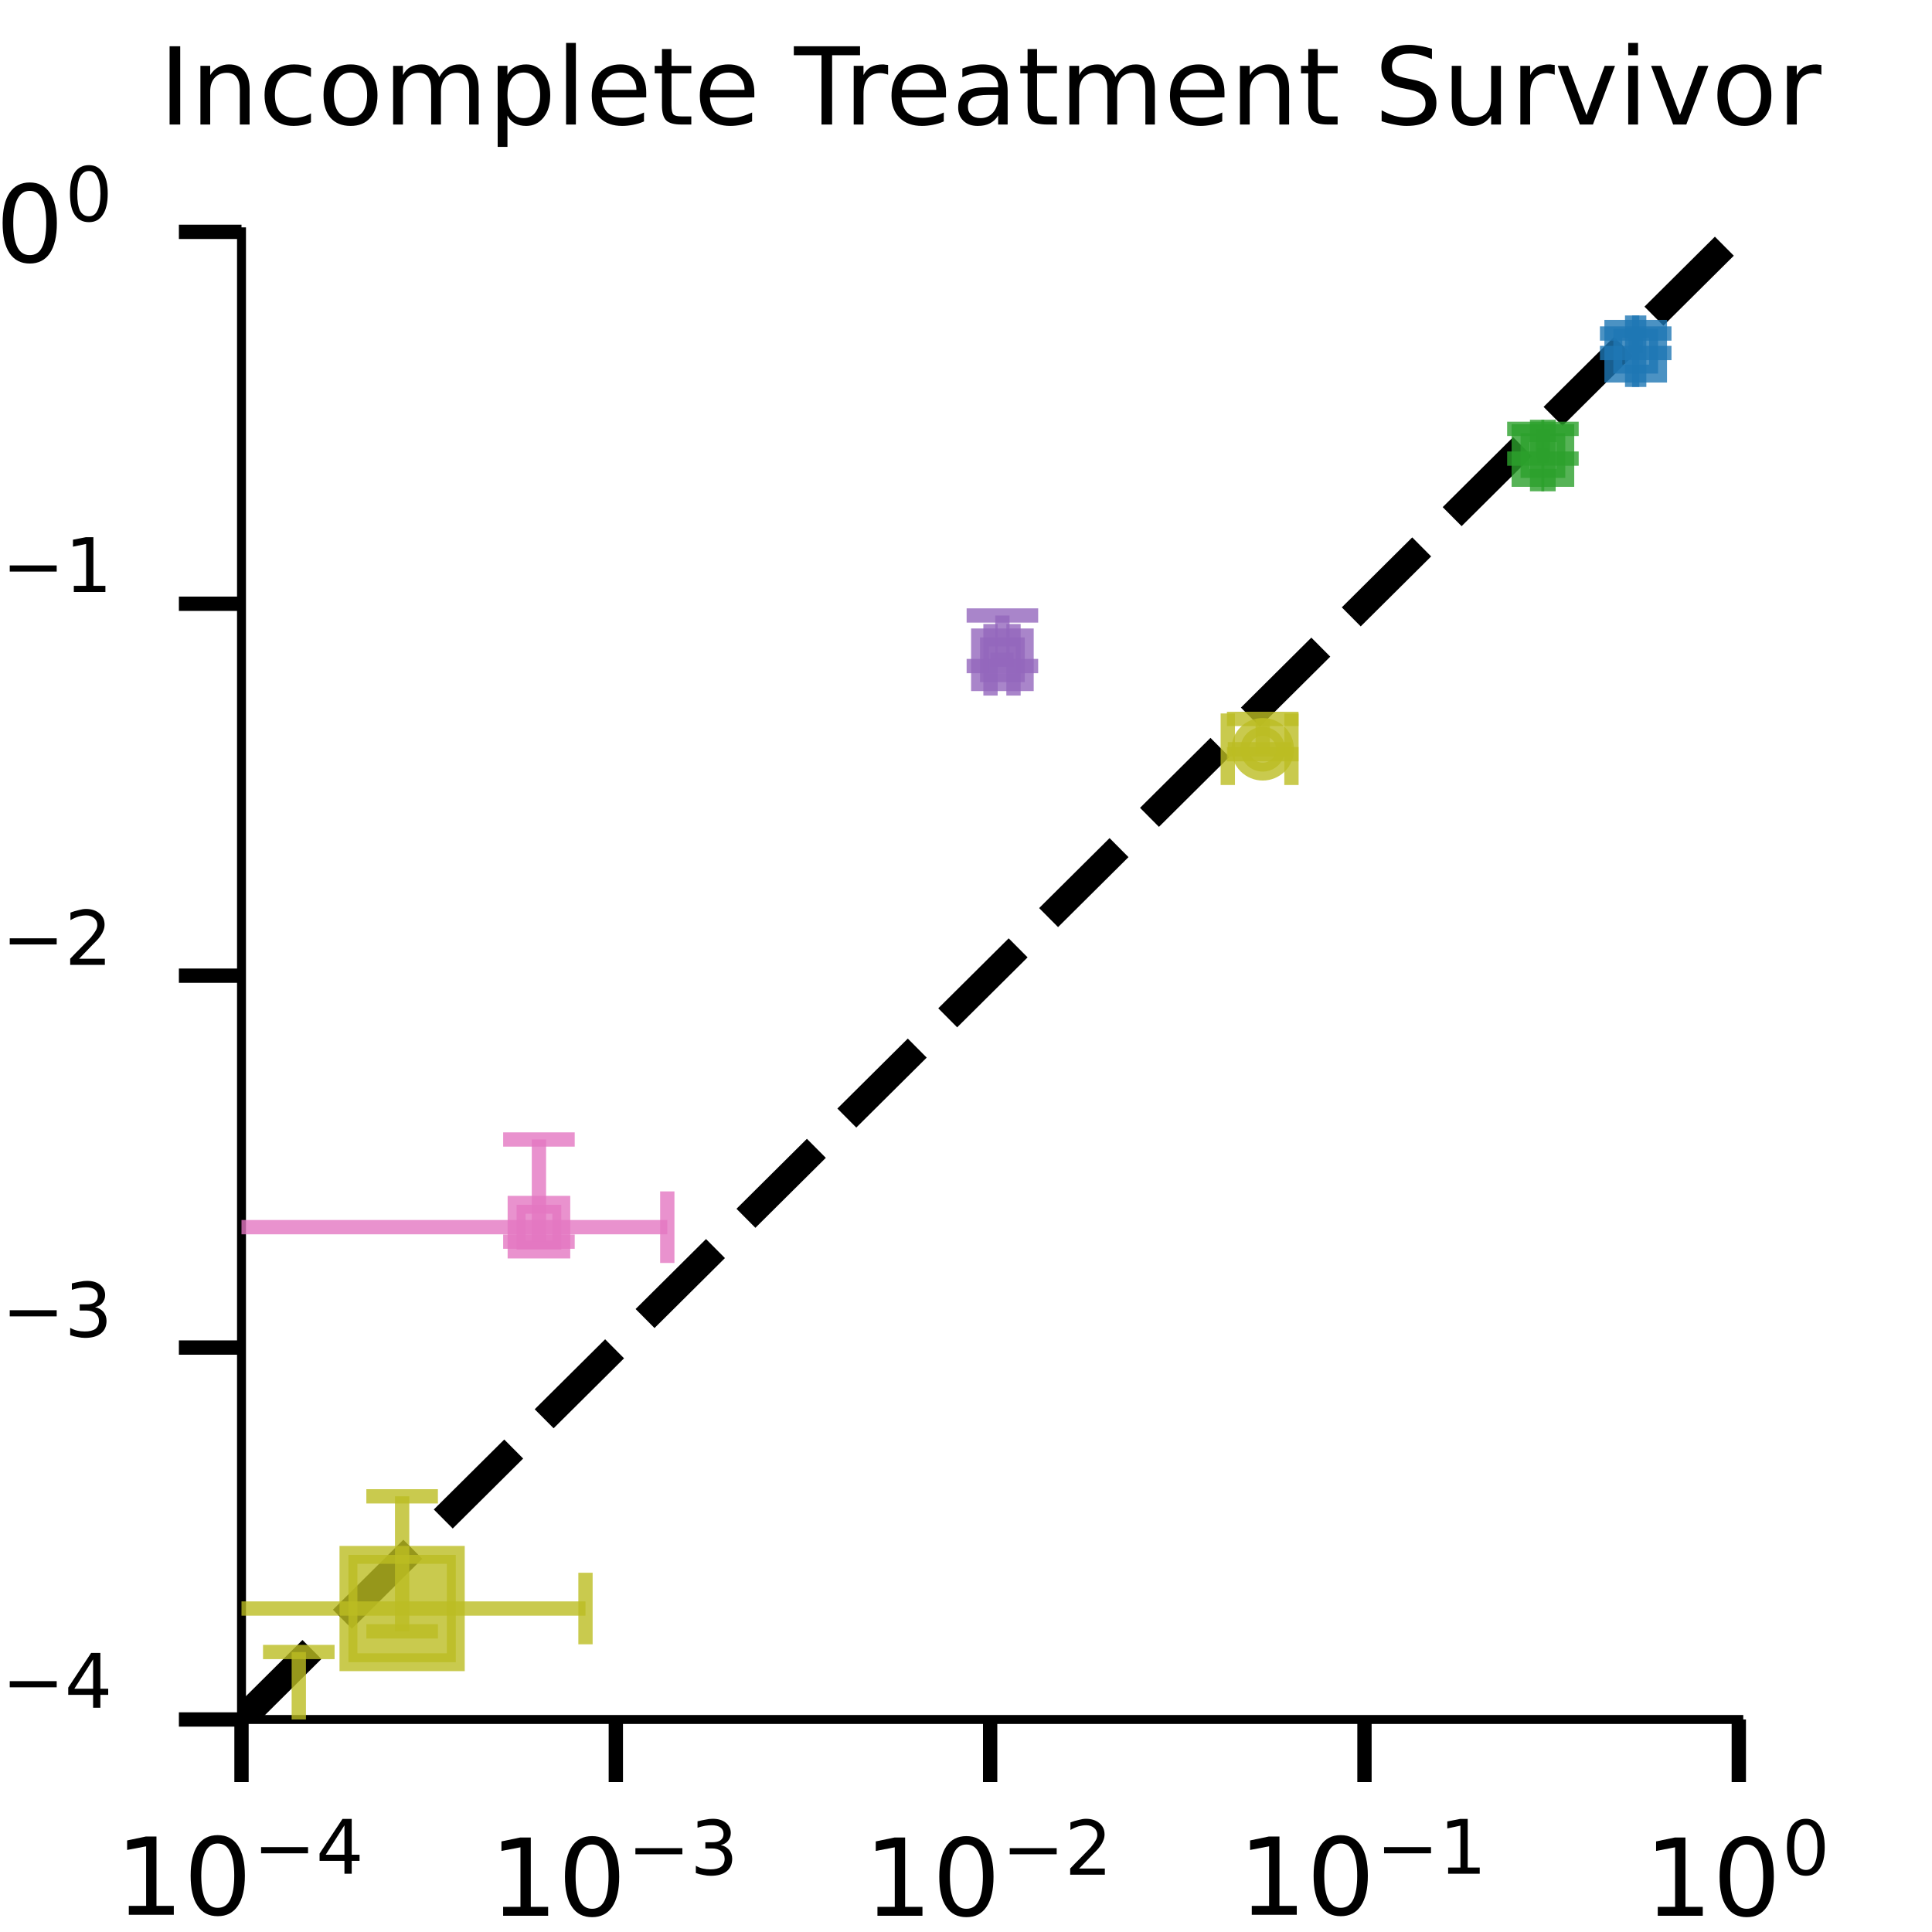
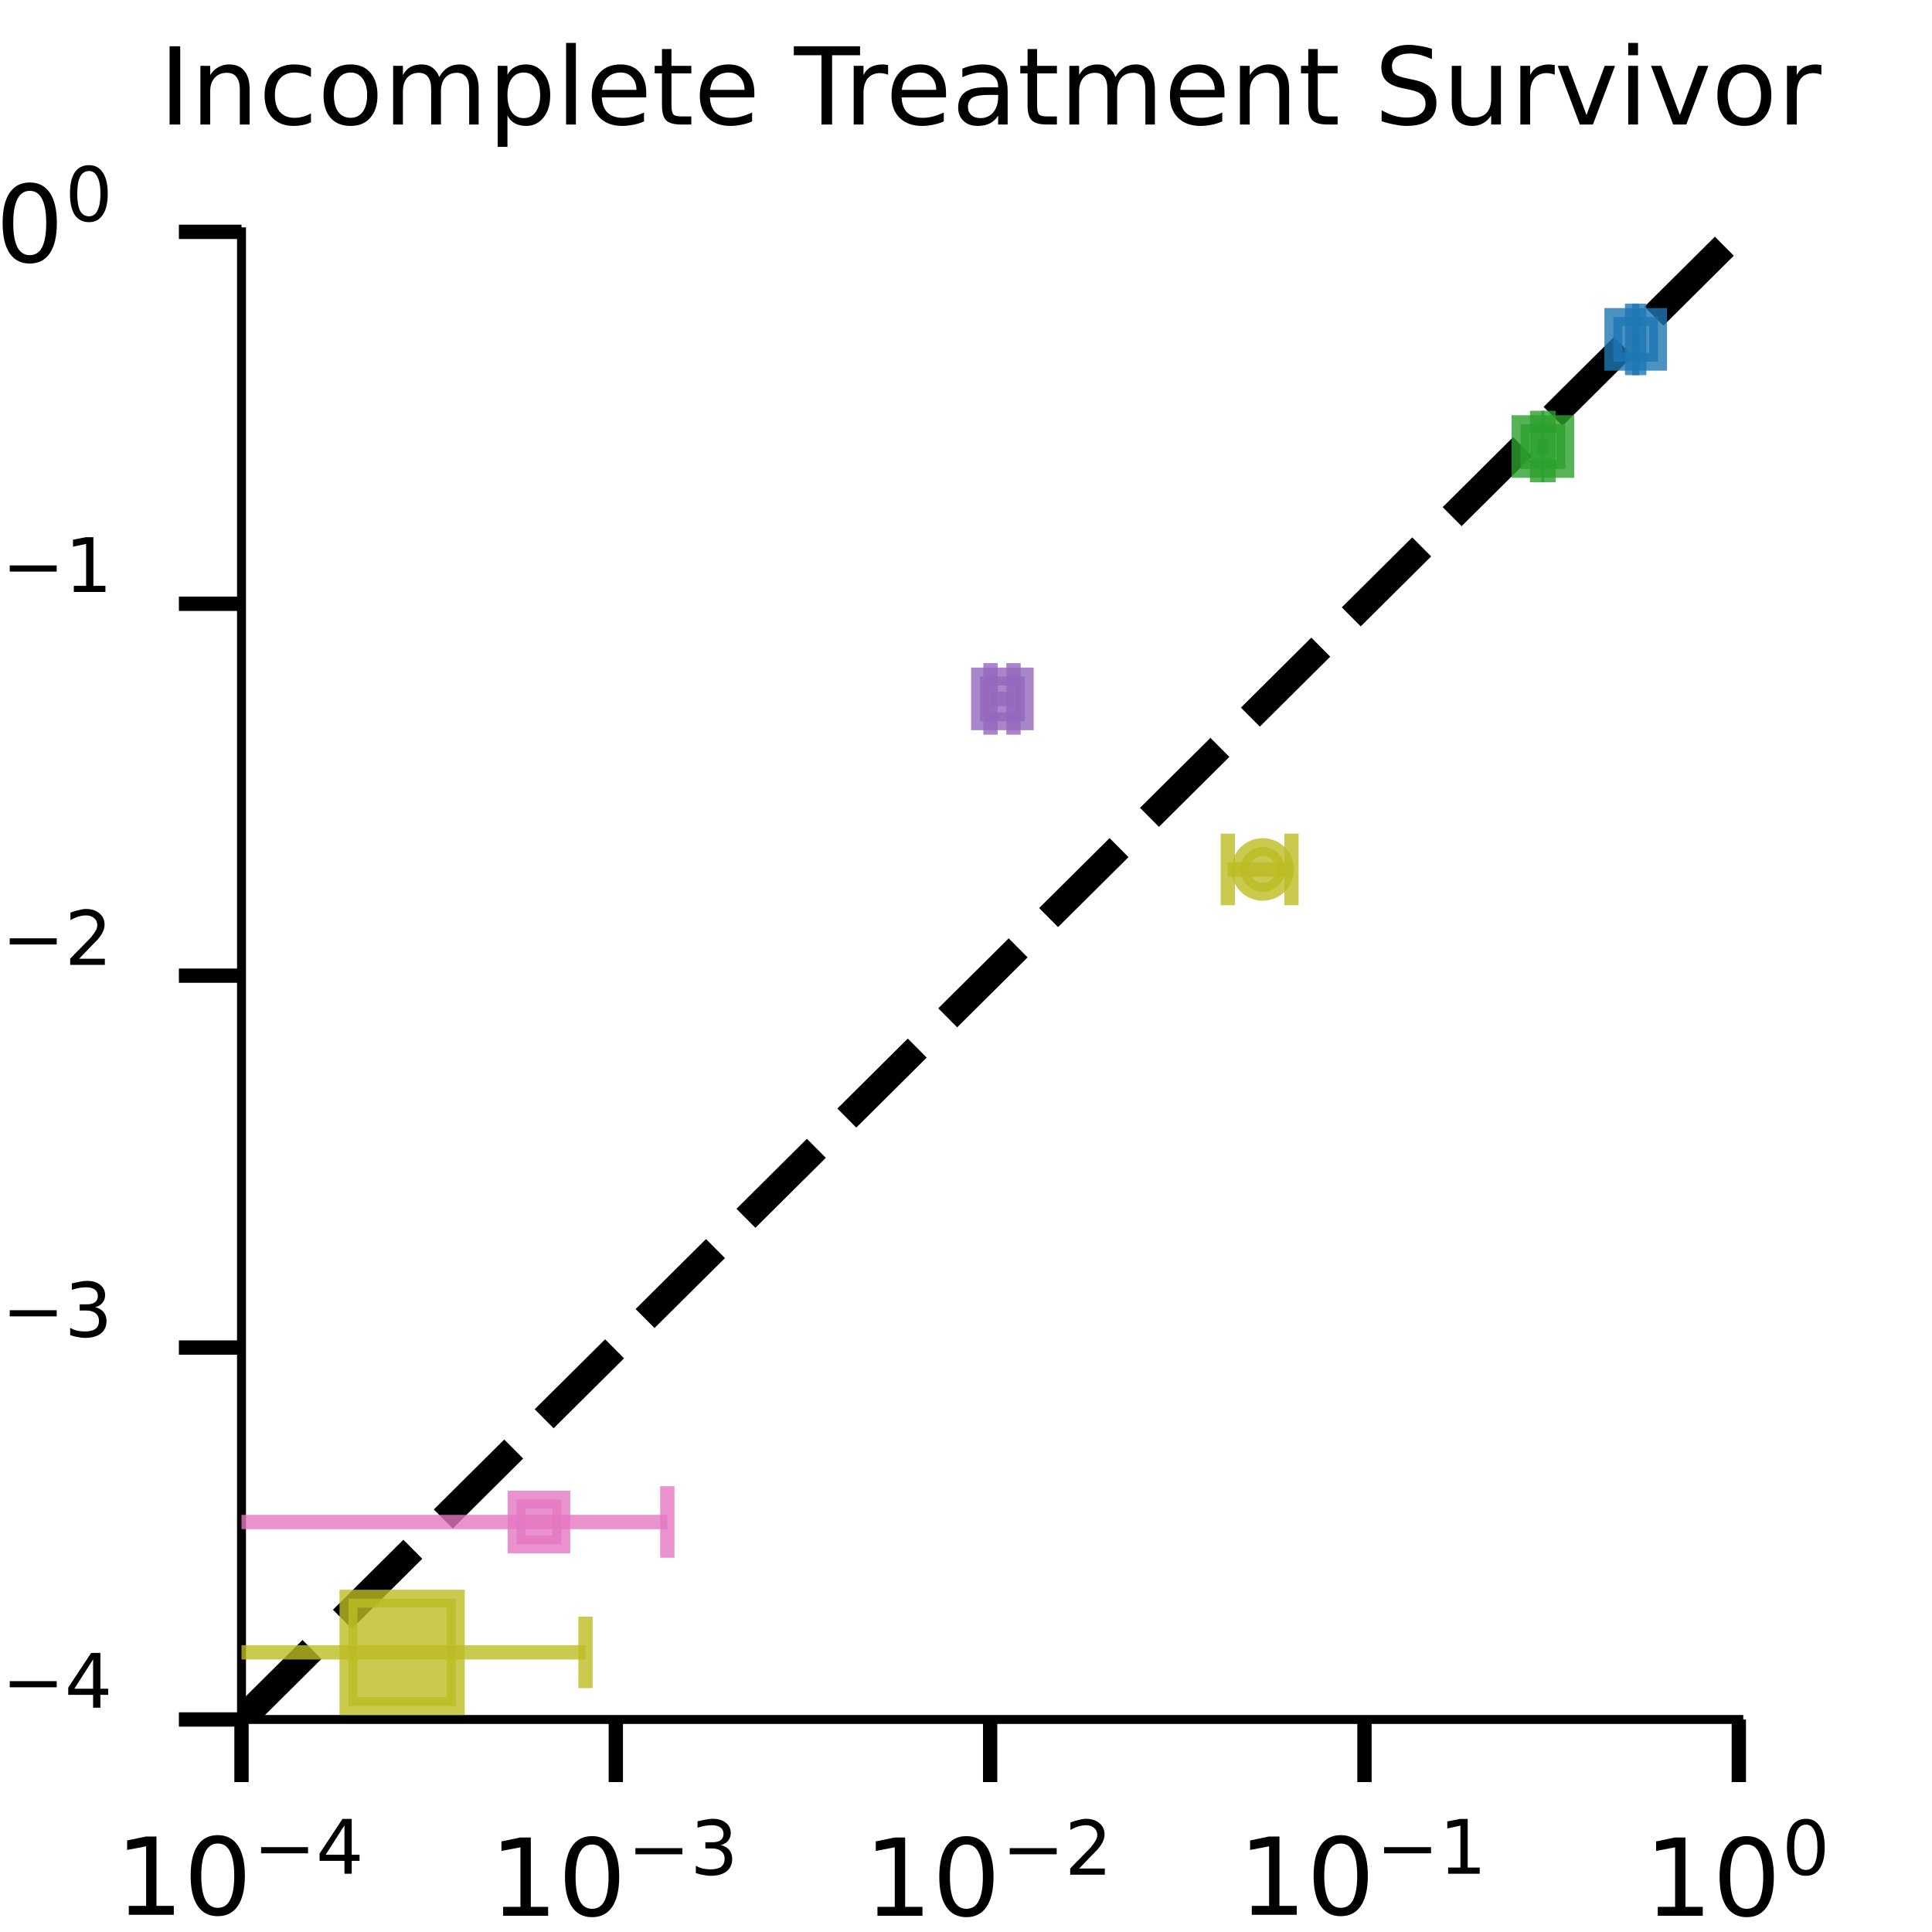
<svg xmlns="http://www.w3.org/2000/svg" xmlns:xlink="http://www.w3.org/1999/xlink" width="108pt" height="108pt" viewBox="0 0 108 108" version="1.1">
  <defs>
    <style type="text/css">*{stroke-linejoin: round; stroke-linecap: butt}</style>
  </defs>
  <g id="figure_1">
    <g id="patch_1">
      <path d="M 0 108  L 108 108  L 108 0  L 0 0  L 0 108  z " style="fill: none" />
    </g>
    <g id="axes_1">
      <g id="patch_2">
        <path d="M 13.5 96.12  L 97.2 96.12  L 97.2 12.96  L 13.5 12.96  L 13.5 96.12  z " style="fill: none" />
      </g>
      <g id="line2d_1">
-         <path d="M 13.5 96.12  L 97.2 12.96  " clip-path="url(#p03d53217af)" style="fill: none; stroke-dasharray: 5.55,2.4; stroke-dashoffset: 0; stroke: #000000; stroke-width: 1.5" />
+         <path d="M 13.5 96.12  L 97.2 12.96  " clip-path="url(#p7c943ea73c)" style="fill: none; stroke-dasharray: 5.55,2.4; stroke-dashoffset: 0; stroke: #000000; stroke-width: 1.5" />
      </g>
      <g id="matplotlib.axis_1">
        <g id="xtick_1">
          <g id="line2d_2">
            <defs>
-               <path id="m5823e3595a" d="M 0 0  L 0 3.5  " style="stroke: #000000; stroke-width: 0.8" />
+               <path id="m908b81f17a" d="M 0 0  L 0 3.5  " style="stroke: #000000; stroke-width: 0.8" />
            </defs>
            <g>
-               <use xlink:href="#m5823e3595a" x="13.5" y="96.12" style="stroke: #000000; stroke-width: 0.8" />
+               <use xlink:href="#m908b81f17a" x="13.5" y="96.12" style="stroke: #000000; stroke-width: 0.8" />
            </g>
          </g>
          <g id="text_1">
            <g transform="translate(6.45 107.6791)">
              <text>
                <tspan x="0" y="-0.641" style="font-size: 6px; font-family: 'DejaVu Sans'">1</tspan>
                <tspan x="3.817" y="-0.641" style="font-size: 6px; font-family: 'DejaVu Sans'">0</tspan>
                <tspan x="7.692" y="-2.938" style="font-size: 4.2px; font-family: 'DejaVu Sans'">−</tspan>
                <tspan x="11.211" y="-2.938" style="font-size: 4.2px; font-family: 'DejaVu Sans'">4</tspan>
              </text>
            </g>
          </g>
        </g>
        <g id="xtick_2">
          <g id="line2d_3">
            <g>
-               <use xlink:href="#m5823e3595a" x="34.425" y="96.12" style="stroke: #000000; stroke-width: 0.8" />
+               <use xlink:href="#m908b81f17a" x="34.425" y="96.12" style="stroke: #000000; stroke-width: 0.8" />
            </g>
          </g>
          <g id="text_2">
            <g transform="translate(27.375 107.6791)">
              <text>
                <tspan x="0" y="-0.586" style="font-size: 6px; font-family: 'DejaVu Sans'">1</tspan>
                <tspan x="3.817" y="-0.586" style="font-size: 6px; font-family: 'DejaVu Sans'">0</tspan>
                <tspan x="7.692" y="-2.883" style="font-size: 4.2px; font-family: 'DejaVu Sans'">−</tspan>
                <tspan x="11.211" y="-2.883" style="font-size: 4.2px; font-family: 'DejaVu Sans'">3</tspan>
              </text>
            </g>
          </g>
        </g>
        <g id="xtick_3">
          <g id="line2d_4">
            <g>
-               <use xlink:href="#m5823e3595a" x="55.35" y="96.12" style="stroke: #000000; stroke-width: 0.8" />
+               <use xlink:href="#m908b81f17a" x="55.35" y="96.12" style="stroke: #000000; stroke-width: 0.8" />
            </g>
          </g>
          <g id="text_3">
            <g transform="translate(48.3 107.6791)">
              <text>
                <tspan x="0" y="-0.586" style="font-size: 6px; font-family: 'DejaVu Sans'">1</tspan>
                <tspan x="3.817" y="-0.586" style="font-size: 6px; font-family: 'DejaVu Sans'">0</tspan>
                <tspan x="7.692" y="-2.883" style="font-size: 4.2px; font-family: 'DejaVu Sans'">−</tspan>
                <tspan x="11.211" y="-2.883" style="font-size: 4.2px; font-family: 'DejaVu Sans'">2</tspan>
              </text>
            </g>
          </g>
        </g>
        <g id="xtick_4">
          <g id="line2d_5">
            <g>
-               <use xlink:href="#m5823e3595a" x="76.275" y="96.12" style="stroke: #000000; stroke-width: 0.8" />
+               <use xlink:href="#m908b81f17a" x="76.275" y="96.12" style="stroke: #000000; stroke-width: 0.8" />
            </g>
          </g>
          <g id="text_4">
            <g transform="translate(69.225 107.6791)">
              <text>
                <tspan x="0" y="-0.641" style="font-size: 6px; font-family: 'DejaVu Sans'">1</tspan>
                <tspan x="3.817" y="-0.641" style="font-size: 6px; font-family: 'DejaVu Sans'">0</tspan>
                <tspan x="7.692" y="-2.938" style="font-size: 4.2px; font-family: 'DejaVu Sans'">−</tspan>
                <tspan x="11.211" y="-2.938" style="font-size: 4.2px; font-family: 'DejaVu Sans'">1</tspan>
              </text>
            </g>
          </g>
        </g>
        <g id="xtick_5">
          <g id="line2d_6">
            <g>
-               <use xlink:href="#m5823e3595a" x="97.2" y="96.12" style="stroke: #000000; stroke-width: 0.8" />
+               <use xlink:href="#m908b81f17a" x="97.2" y="96.12" style="stroke: #000000; stroke-width: 0.8" />
            </g>
          </g>
          <g id="text_5">
            <g transform="translate(91.92 107.6791)">
              <text>
                <tspan x="0" y="-0.586" style="font-size: 6px; font-family: 'DejaVu Sans'">1</tspan>
                <tspan x="3.817" y="-0.586" style="font-size: 6px; font-family: 'DejaVu Sans'">0</tspan>
                <tspan x="7.692" y="-2.883" style="font-size: 4.2px; font-family: 'DejaVu Sans'">0</tspan>
              </text>
            </g>
          </g>
        </g>
        <g id="xtick_6" />
        <g id="xtick_7" />
        <g id="xtick_8" />
        <g id="xtick_9" />
        <g id="xtick_10" />
        <g id="xtick_11" />
        <g id="xtick_12" />
        <g id="xtick_13" />
        <g id="xtick_14" />
        <g id="xtick_15" />
        <g id="xtick_16" />
        <g id="xtick_17" />
        <g id="xtick_18" />
        <g id="xtick_19" />
        <g id="xtick_20" />
        <g id="xtick_21" />
        <g id="xtick_22" />
        <g id="xtick_23" />
        <g id="xtick_24" />
        <g id="xtick_25" />
        <g id="xtick_26" />
        <g id="xtick_27" />
        <g id="xtick_28" />
        <g id="xtick_29" />
        <g id="xtick_30" />
        <g id="xtick_31" />
        <g id="xtick_32" />
        <g id="xtick_33" />
        <g id="xtick_34" />
        <g id="xtick_35" />
        <g id="xtick_36" />
        <g id="xtick_37" />
        <g id="text_6">
          <text style="font-size: 6px; font-family: 'DejaVu Sans', 'Arial', 'Helvetica', 'Lucida Grande', 'Verdana', 'Geneva', 'Lucid', 'Avant Garde', sans-serif; text-anchor: middle" x="55.35" y="117.486" transform="rotate(-0 55.35 117.4859)">Observed</text>
        </g>
      </g>
      <g id="matplotlib.axis_2">
        <g id="ytick_1">
          <g id="line2d_7">
            <defs>
-               <path id="m45863a5931" d="M 0 0  L -3.5 0  " style="stroke: #000000; stroke-width: 0.8" />
+               <path id="m2b0c50aae4" d="M 0 0  L -3.5 0  " style="stroke: #000000; stroke-width: 0.8" />
            </defs>
            <g>
-               <use xlink:href="#m45863a5931" x="13.5" y="96.12" style="stroke: #000000; stroke-width: 0.8" />
+               <use xlink:href="#m2b0c50aae4" x="13.5" y="96.12" style="stroke: #000000; stroke-width: 0.8" />
            </g>
          </g>
          <g id="text_7">
            <g transform="translate(-7.6 98.39953)">
              <text>
                <tspan x="0" y="-0.641" style="font-size: 6px; font-family: 'DejaVu Sans'">1</tspan>
                <tspan x="3.817" y="-0.641" style="font-size: 6px; font-family: 'DejaVu Sans'">0</tspan>
                <tspan x="7.692" y="-2.938" style="font-size: 4.2px; font-family: 'DejaVu Sans'">−</tspan>
                <tspan x="11.211" y="-2.938" style="font-size: 4.2px; font-family: 'DejaVu Sans'">4</tspan>
              </text>
            </g>
          </g>
        </g>
        <g id="ytick_2">
          <g id="line2d_8">
            <g>
-               <use xlink:href="#m45863a5931" x="13.5" y="75.33" style="stroke: #000000; stroke-width: 0.8" />
+               <use xlink:href="#m2b0c50aae4" x="13.5" y="75.33" style="stroke: #000000; stroke-width: 0.8" />
            </g>
          </g>
          <g id="text_8">
            <g transform="translate(-7.6 77.60953)">
              <text>
                <tspan x="0" y="-0.586" style="font-size: 6px; font-family: 'DejaVu Sans'">1</tspan>
                <tspan x="3.817" y="-0.586" style="font-size: 6px; font-family: 'DejaVu Sans'">0</tspan>
                <tspan x="7.692" y="-2.883" style="font-size: 4.2px; font-family: 'DejaVu Sans'">−</tspan>
                <tspan x="11.211" y="-2.883" style="font-size: 4.2px; font-family: 'DejaVu Sans'">3</tspan>
              </text>
            </g>
          </g>
        </g>
        <g id="ytick_3">
          <g id="line2d_9">
            <g>
-               <use xlink:href="#m45863a5931" x="13.5" y="54.54" style="stroke: #000000; stroke-width: 0.8" />
+               <use xlink:href="#m2b0c50aae4" x="13.5" y="54.54" style="stroke: #000000; stroke-width: 0.8" />
            </g>
          </g>
          <g id="text_9">
            <g transform="translate(-7.6 56.81953)">
              <text>
                <tspan x="0" y="-0.586" style="font-size: 6px; font-family: 'DejaVu Sans'">1</tspan>
                <tspan x="3.817" y="-0.586" style="font-size: 6px; font-family: 'DejaVu Sans'">0</tspan>
                <tspan x="7.692" y="-2.883" style="font-size: 4.2px; font-family: 'DejaVu Sans'">−</tspan>
                <tspan x="11.211" y="-2.883" style="font-size: 4.2px; font-family: 'DejaVu Sans'">2</tspan>
              </text>
            </g>
          </g>
        </g>
        <g id="ytick_4">
          <g id="line2d_10">
            <g>
-               <use xlink:href="#m45863a5931" x="13.5" y="33.75" style="stroke: #000000; stroke-width: 0.8" />
+               <use xlink:href="#m2b0c50aae4" x="13.5" y="33.75" style="stroke: #000000; stroke-width: 0.8" />
            </g>
          </g>
          <g id="text_10">
            <g transform="translate(-7.6 36.02953)">
              <text>
                <tspan x="0" y="-0.641" style="font-size: 6px; font-family: 'DejaVu Sans'">1</tspan>
                <tspan x="3.817" y="-0.641" style="font-size: 6px; font-family: 'DejaVu Sans'">0</tspan>
                <tspan x="7.692" y="-2.938" style="font-size: 4.2px; font-family: 'DejaVu Sans'">−</tspan>
                <tspan x="11.211" y="-2.938" style="font-size: 4.2px; font-family: 'DejaVu Sans'">1</tspan>
              </text>
            </g>
          </g>
        </g>
        <g id="ytick_5">
          <g id="line2d_11">
            <g>
-               <use xlink:href="#m45863a5931" x="13.5" y="12.96" style="stroke: #000000; stroke-width: 0.8" />
+               <use xlink:href="#m2b0c50aae4" x="13.5" y="12.96" style="stroke: #000000; stroke-width: 0.8" />
            </g>
          </g>
          <g id="text_11">
            <g transform="translate(-4.06 15.23953)">
              <text>
                <tspan x="0" y="-0.586" style="font-size: 6px; font-family: 'DejaVu Sans'">1</tspan>
                <tspan x="3.817" y="-0.586" style="font-size: 6px; font-family: 'DejaVu Sans'">0</tspan>
                <tspan x="7.692" y="-2.883" style="font-size: 4.2px; font-family: 'DejaVu Sans'">0</tspan>
              </text>
            </g>
          </g>
        </g>
        <g id="ytick_6" />
        <g id="ytick_7" />
        <g id="ytick_8" />
        <g id="ytick_9" />
        <g id="ytick_10" />
        <g id="ytick_11" />
        <g id="ytick_12" />
        <g id="ytick_13" />
        <g id="ytick_14" />
        <g id="ytick_15" />
        <g id="ytick_16" />
        <g id="ytick_17" />
        <g id="ytick_18" />
        <g id="ytick_19" />
        <g id="ytick_20" />
        <g id="ytick_21" />
        <g id="ytick_22" />
        <g id="ytick_23" />
        <g id="ytick_24" />
        <g id="ytick_25" />
        <g id="ytick_26" />
        <g id="ytick_27" />
        <g id="ytick_28" />
        <g id="ytick_29" />
        <g id="ytick_30" />
        <g id="ytick_31" />
        <g id="ytick_32" />
        <g id="ytick_33" />
        <g id="ytick_34" />
        <g id="ytick_35" />
        <g id="ytick_36" />
        <g id="ytick_37" />
        <g id="text_12">
          <text style="font-size: 6px; font-family: 'DejaVu Sans', 'Arial', 'Helvetica', 'Lucida Grande', 'Verdana', 'Geneva', 'Lucid', 'Avant Garde', sans-serif; text-anchor: middle" x="-12.848" y="54.54" transform="rotate(-90 -12.84781 54.54)">Predicted</text>
        </g>
      </g>
      <g id="patch_3">
        <path d="M 13.5 96.12  L 13.5 12.96  " style="fill: none; stroke: #000000; stroke-width: 0.5; stroke-linejoin: miter; stroke-linecap: square" />
      </g>
      <g id="patch_4">
        <path d="M 13.5 96.12  L 97.2 96.12  " style="fill: none; stroke: #000000; stroke-width: 0.5; stroke-linejoin: miter; stroke-linecap: square" />
      </g>
      <g id="LineCollection_1">
-         <path d="M 91.238 19.633  L 91.632 19.633  " clip-path="url(#p03d53217af)" style="fill: none; stroke: #1f77b4; stroke-opacity: 0.8; stroke-width: 0.8" />
+         <path d="M 91.238 18.971  L 91.632 18.971  " clip-path="url(#p7c943ea73c)" style="fill: none; stroke: #1f77b4; stroke-opacity: 0.8; stroke-width: 0.8" />
+       </g>
+       <g id="line2d_12">
+         <defs>
+           <path id="mbd64de72a2" d="M 0 2  L 0 -2  " style="stroke: #1f77b4; stroke-opacity: 0.8; stroke-width: 0.8" />
+         </defs>
+         <g clip-path="url(#p7c943ea73c)">
+           <use xlink:href="#mbd64de72a2" x="91.238" y="18.971" style="fill: #1f77b4; fill-opacity: 0.8; stroke: #1f77b4; stroke-opacity: 0.8; stroke-width: 0.8" />
+         </g>
+       </g>
+       <g id="line2d_13">
+         <g clip-path="url(#p7c943ea73c)">
+           <use xlink:href="#mbd64de72a2" x="91.632" y="18.971" style="fill: #1f77b4; fill-opacity: 0.8; stroke: #1f77b4; stroke-opacity: 0.8; stroke-width: 0.8" />
+         </g>
      </g>
      <g id="LineCollection_2">
-         <path d="M 91.437 19.733  L 91.437 18.644  " clip-path="url(#p03d53217af)" style="fill: none; stroke: #1f77b4; stroke-opacity: 0.8; stroke-width: 0.8" />
-       </g>
-       <g id="line2d_12">
-         <defs>
-           <path id="mc0d838b627" d="M 0 2  L 0 -2  " style="stroke: #1f77b4; stroke-opacity: 0.8; stroke-width: 0.8" />
-         </defs>
-         <g clip-path="url(#p03d53217af)">
-           <use xlink:href="#mc0d838b627" x="91.238" y="19.633" style="fill: #1f77b4; fill-opacity: 0.8; stroke: #1f77b4; stroke-opacity: 0.8; stroke-width: 0.8" />
-         </g>
-       </g>
-       <g id="line2d_13">
-         <g clip-path="url(#p03d53217af)">
-           <use xlink:href="#mc0d838b627" x="91.632" y="19.633" style="fill: #1f77b4; fill-opacity: 0.8; stroke: #1f77b4; stroke-opacity: 0.8; stroke-width: 0.8" />
-         </g>
+         <path d="M 85.925 24.961  L 86.563 24.961  " clip-path="url(#p7c943ea73c)" style="fill: none; stroke: #2ca02c; stroke-opacity: 0.8; stroke-width: 0.8" />
      </g>
      <g id="line2d_14">
        <defs>
-           <path id="ma5d0013de2" d="M 2 0  L -2 -0  " style="stroke: #1f77b4; stroke-opacity: 0.8; stroke-width: 0.8" />
-         </defs>
-         <g clip-path="url(#p03d53217af)">
-           <use xlink:href="#ma5d0013de2" x="91.437" y="19.733" style="fill: #1f77b4; fill-opacity: 0.8; stroke: #1f77b4; stroke-opacity: 0.8; stroke-width: 0.8" />
+           <path id="m43fa801a45" d="M 0 2  L 0 -2  " style="stroke: #2ca02c; stroke-opacity: 0.8; stroke-width: 0.8" />
+         </defs>
+         <g clip-path="url(#p7c943ea73c)">
+           <use xlink:href="#m43fa801a45" x="85.925" y="24.961" style="fill: #2ca02c; fill-opacity: 0.8; stroke: #2ca02c; stroke-opacity: 0.8; stroke-width: 0.8" />
        </g>
      </g>
      <g id="line2d_15">
-         <g clip-path="url(#p03d53217af)">
-           <use xlink:href="#ma5d0013de2" x="91.437" y="18.644" style="fill: #1f77b4; fill-opacity: 0.8; stroke: #1f77b4; stroke-opacity: 0.8; stroke-width: 0.8" />
+         <g clip-path="url(#p7c943ea73c)">
+           <use xlink:href="#m43fa801a45" x="86.563" y="24.961" style="fill: #2ca02c; fill-opacity: 0.8; stroke: #2ca02c; stroke-opacity: 0.8; stroke-width: 0.8" />
        </g>
      </g>
      <g id="LineCollection_3">
-         <path d="M 85.925 25.464  L 86.563 25.464  " clip-path="url(#p03d53217af)" style="fill: none; stroke: #2ca02c; stroke-opacity: 0.8; stroke-width: 0.8" />
+         <path d="M 55.37 39.068  L 56.655 39.068  " clip-path="url(#p7c943ea73c)" style="fill: none; stroke: #9467bd; stroke-opacity: 0.8; stroke-width: 0.8" />
+       </g>
+       <g id="line2d_16">
+         <defs>
+           <path id="mee6a91606a" d="M 0 2  L 0 -2  " style="stroke: #9467bd; stroke-opacity: 0.8; stroke-width: 0.8" />
+         </defs>
+         <g clip-path="url(#p7c943ea73c)">
+           <use xlink:href="#mee6a91606a" x="55.37" y="39.068" style="fill: #9467bd; fill-opacity: 0.8; stroke: #9467bd; stroke-opacity: 0.8; stroke-width: 0.8" />
+         </g>
+       </g>
+       <g id="line2d_17">
+         <g clip-path="url(#p7c943ea73c)">
+           <use xlink:href="#mee6a91606a" x="56.655" y="39.068" style="fill: #9467bd; fill-opacity: 0.8; stroke: #9467bd; stroke-opacity: 0.8; stroke-width: 0.8" />
+         </g>
      </g>
      <g id="LineCollection_4">
-         <path d="M 86.25 25.636  L 86.25 23.973  " clip-path="url(#p03d53217af)" style="fill: none; stroke: #2ca02c; stroke-opacity: 0.8; stroke-width: 0.8" />
-       </g>
-       <g id="line2d_16">
-         <defs>
-           <path id="mdc7fdfd55b" d="M 0 2  L 0 -2  " style="stroke: #2ca02c; stroke-opacity: 0.8; stroke-width: 0.8" />
-         </defs>
-         <g clip-path="url(#p03d53217af)">
-           <use xlink:href="#mdc7fdfd55b" x="85.925" y="25.464" style="fill: #2ca02c; fill-opacity: 0.8; stroke: #2ca02c; stroke-opacity: 0.8; stroke-width: 0.8" />
-         </g>
-       </g>
-       <g id="line2d_17">
-         <g clip-path="url(#p03d53217af)">
-           <use xlink:href="#mdc7fdfd55b" x="86.563" y="25.464" style="fill: #2ca02c; fill-opacity: 0.8; stroke: #2ca02c; stroke-opacity: 0.8; stroke-width: 0.8" />
-         </g>
+         <path d="M -1 85.08  L 37.302 85.08  " clip-path="url(#p7c943ea73c)" style="fill: none; stroke: #e377c2; stroke-opacity: 0.8; stroke-width: 0.8" />
      </g>
      <g id="line2d_18">
        <defs>
-           <path id="m4964e074f5" d="M 2 0  L -2 -0  " style="stroke: #2ca02c; stroke-opacity: 0.8; stroke-width: 0.8" />
-         </defs>
-         <g clip-path="url(#p03d53217af)">
-           <use xlink:href="#m4964e074f5" x="86.25" y="25.636" style="fill: #2ca02c; fill-opacity: 0.8; stroke: #2ca02c; stroke-opacity: 0.8; stroke-width: 0.8" />
-         </g>
+           <path id="mc17d4611a0" d="M 0 2  L 0 -2  " style="stroke: #e377c2; stroke-opacity: 0.8; stroke-width: 0.8" />
+         </defs>
+         <g clip-path="url(#p7c943ea73c)" />
      </g>
      <g id="line2d_19">
-         <g clip-path="url(#p03d53217af)">
-           <use xlink:href="#m4964e074f5" x="86.25" y="23.973" style="fill: #2ca02c; fill-opacity: 0.8; stroke: #2ca02c; stroke-opacity: 0.8; stroke-width: 0.8" />
+         <g clip-path="url(#p7c943ea73c)">
+           <use xlink:href="#mc17d4611a0" x="37.302" y="85.08" style="fill: #e377c2; fill-opacity: 0.8; stroke: #e377c2; stroke-opacity: 0.8; stroke-width: 0.8" />
        </g>
      </g>
      <g id="LineCollection_5">
-         <path d="M 55.37 36.882  L 56.655 36.882  " clip-path="url(#p03d53217af)" style="fill: none; stroke: #9467bd; stroke-opacity: 0.8; stroke-width: 0.8" />
+         <path d="M 68.634 48.602  L 72.193 48.602  " clip-path="url(#p7c943ea73c)" style="fill: none; stroke: #bcbd22; stroke-opacity: 0.8; stroke-width: 0.8" />
+       </g>
+       <g id="line2d_20">
+         <defs>
+           <path id="m095b6e8010" d="M 0 2  L 0 -2  " style="stroke: #bcbd22; stroke-opacity: 0.8; stroke-width: 0.8" />
+         </defs>
+         <g clip-path="url(#p7c943ea73c)">
+           <use xlink:href="#m095b6e8010" x="68.634" y="48.602" style="fill: #bcbd22; fill-opacity: 0.8; stroke: #bcbd22; stroke-opacity: 0.8; stroke-width: 0.8" />
+         </g>
+       </g>
+       <g id="line2d_21">
+         <g clip-path="url(#p7c943ea73c)">
+           <use xlink:href="#m095b6e8010" x="72.193" y="48.602" style="fill: #bcbd22; fill-opacity: 0.8; stroke: #bcbd22; stroke-opacity: 0.8; stroke-width: 0.8" />
+         </g>
      </g>
      <g id="LineCollection_6">
-         <path d="M 56.035 37.233  L 56.035 34.406  " clip-path="url(#p03d53217af)" style="fill: none; stroke: #9467bd; stroke-opacity: 0.8; stroke-width: 0.8" />
-       </g>
-       <g id="line2d_20">
-         <defs>
-           <path id="mb8cce27d47" d="M 0 2  L 0 -2  " style="stroke: #9467bd; stroke-opacity: 0.8; stroke-width: 0.8" />
-         </defs>
-         <g clip-path="url(#p03d53217af)">
-           <use xlink:href="#mb8cce27d47" x="55.37" y="36.882" style="fill: #9467bd; fill-opacity: 0.8; stroke: #9467bd; stroke-opacity: 0.8; stroke-width: 0.8" />
-         </g>
-       </g>
-       <g id="line2d_21">
-         <g clip-path="url(#p03d53217af)">
-           <use xlink:href="#mb8cce27d47" x="56.655" y="36.882" style="fill: #9467bd; fill-opacity: 0.8; stroke: #9467bd; stroke-opacity: 0.8; stroke-width: 0.8" />
-         </g>
+         <path clip-path="url(#p7c943ea73c)" style="fill: none; stroke: #bcbd22; stroke-opacity: 0.8; stroke-width: 0.8" />
      </g>
      <g id="line2d_22">
-         <defs>
-           <path id="m92a7f7a1b5" d="M 2 0  L -2 -0  " style="stroke: #9467bd; stroke-opacity: 0.8; stroke-width: 0.8" />
-         </defs>
-         <g clip-path="url(#p03d53217af)">
-           <use xlink:href="#m92a7f7a1b5" x="56.035" y="37.233" style="fill: #9467bd; fill-opacity: 0.8; stroke: #9467bd; stroke-opacity: 0.8; stroke-width: 0.8" />
+         <g clip-path="url(#p7c943ea73c)">
+           <use xlink:href="#m095b6e8010" x="10.639" y="116.681" style="fill: #bcbd22; fill-opacity: 0.8; stroke: #bcbd22; stroke-opacity: 0.8; stroke-width: 0.8" />
        </g>
      </g>
      <g id="line2d_23">
-         <g clip-path="url(#p03d53217af)">
-           <use xlink:href="#m92a7f7a1b5" x="56.035" y="34.406" style="fill: #9467bd; fill-opacity: 0.8; stroke: #9467bd; stroke-opacity: 0.8; stroke-width: 0.8" />
+         <g clip-path="url(#p7c943ea73c)">
+           <use xlink:href="#m095b6e8010" x="28.183" y="116.681" style="fill: #bcbd22; fill-opacity: 0.8; stroke: #bcbd22; stroke-opacity: 0.8; stroke-width: 0.8" />
        </g>
      </g>
      <g id="LineCollection_7">
-         <path d="M -1 68.599  L 37.302 68.599  " clip-path="url(#p03d53217af)" style="fill: none; stroke: #e377c2; stroke-opacity: 0.8; stroke-width: 0.8" />
+         <path d="M -1 103.268  L 26.96 103.268  " clip-path="url(#p7c943ea73c)" style="fill: none; stroke: #bcbd22; stroke-opacity: 0.8; stroke-width: 0.8" />
+       </g>
+       <g id="line2d_24">
+         <g clip-path="url(#p7c943ea73c)" />
+       </g>
+       <g id="line2d_25">
+         <g clip-path="url(#p7c943ea73c)">
+           <use xlink:href="#m095b6e8010" x="26.96" y="103.268" style="fill: #bcbd22; fill-opacity: 0.8; stroke: #bcbd22; stroke-opacity: 0.8; stroke-width: 0.8" />
+         </g>
      </g>
      <g id="LineCollection_8">
-         <path d="M 30.127 69.407  L 30.127 63.698  " clip-path="url(#p03d53217af)" style="fill: none; stroke: #e377c2; stroke-opacity: 0.8; stroke-width: 0.8" />
-       </g>
-       <g id="line2d_24">
-         <defs>
-           <path id="m33566f5bed" d="M 0 2  L 0 -2  " style="stroke: #e377c2; stroke-opacity: 0.8; stroke-width: 0.8" />
-         </defs>
-         <g clip-path="url(#p03d53217af)" />
-       </g>
-       <g id="line2d_25">
-         <g clip-path="url(#p03d53217af)">
-           <use xlink:href="#m33566f5bed" x="37.302" y="68.599" style="fill: #e377c2; fill-opacity: 0.8; stroke: #e377c2; stroke-opacity: 0.8; stroke-width: 0.8" />
-         </g>
+         <path d="M -1 92.368  L 32.729 92.368  " clip-path="url(#p7c943ea73c)" style="fill: none; stroke: #bcbd22; stroke-opacity: 0.8; stroke-width: 0.8" />
      </g>
      <g id="line2d_26">
-         <defs>
-           <path id="m997c7062e3" d="M 2 0  L -2 -0  " style="stroke: #e377c2; stroke-opacity: 0.8; stroke-width: 0.8" />
-         </defs>
-         <g clip-path="url(#p03d53217af)">
-           <use xlink:href="#m997c7062e3" x="30.127" y="69.407" style="fill: #e377c2; fill-opacity: 0.8; stroke: #e377c2; stroke-opacity: 0.8; stroke-width: 0.8" />
-         </g>
+         <g clip-path="url(#p7c943ea73c)" />
      </g>
      <g id="line2d_27">
-         <g clip-path="url(#p03d53217af)">
-           <use xlink:href="#m997c7062e3" x="30.127" y="63.698" style="fill: #e377c2; fill-opacity: 0.8; stroke: #e377c2; stroke-opacity: 0.8; stroke-width: 0.8" />
+         <g clip-path="url(#p7c943ea73c)">
+           <use xlink:href="#m095b6e8010" x="32.729" y="92.368" style="fill: #bcbd22; fill-opacity: 0.8; stroke: #bcbd22; stroke-opacity: 0.8; stroke-width: 0.8" />
        </g>
      </g>
      <g id="LineCollection_9">
-         <path d="M 68.634 41.883  L 72.193 41.883  " clip-path="url(#p03d53217af)" style="fill: none; stroke: #bcbd22; stroke-opacity: 0.8; stroke-width: 0.8" />
+         <path clip-path="url(#p7c943ea73c)" style="fill: none; stroke: #bcbd22; stroke-opacity: 0.8; stroke-width: 0.8" />
+       </g>
+       <g id="line2d_28">
+         <g clip-path="url(#p7c943ea73c)" />
+       </g>
+       <g id="line2d_29">
+         <g clip-path="url(#p7c943ea73c)" />
      </g>
      <g id="LineCollection_10">
-         <path d="M 70.587 42.161  L 70.587 40.188  " clip-path="url(#p03d53217af)" style="fill: none; stroke: #bcbd22; stroke-opacity: 0.8; stroke-width: 0.8" />
-       </g>
-       <g id="line2d_28">
-         <defs>
-           <path id="m8b38399031" d="M 0 2  L 0 -2  " style="stroke: #bcbd22; stroke-opacity: 0.8; stroke-width: 0.8" />
-         </defs>
-         <g clip-path="url(#p03d53217af)">
-           <use xlink:href="#m8b38399031" x="68.634" y="41.883" style="fill: #bcbd22; fill-opacity: 0.8; stroke: #bcbd22; stroke-opacity: 0.8; stroke-width: 0.8" />
-         </g>
-       </g>
-       <g id="line2d_29">
-         <g clip-path="url(#p03d53217af)">
-           <use xlink:href="#m8b38399031" x="72.193" y="41.883" style="fill: #bcbd22; fill-opacity: 0.8; stroke: #bcbd22; stroke-opacity: 0.8; stroke-width: 0.8" />
-         </g>
+         <path clip-path="url(#p7c943ea73c)" style="fill: none; stroke: #17becf; stroke-opacity: 0.8; stroke-width: 0.8" />
      </g>
      <g id="line2d_30">
        <defs>
-           <path id="m2d11c7372b" d="M 2 0  L -2 -0  " style="stroke: #bcbd22; stroke-opacity: 0.8; stroke-width: 0.8" />
-         </defs>
-         <g clip-path="url(#p03d53217af)">
-           <use xlink:href="#m2d11c7372b" x="70.587" y="42.161" style="fill: #bcbd22; fill-opacity: 0.8; stroke: #bcbd22; stroke-opacity: 0.8; stroke-width: 0.8" />
-         </g>
+           <path id="m6bc666c467" d="M 0 2  L 0 -2  " style="stroke: #17becf; stroke-opacity: 0.8; stroke-width: 0.8" />
+         </defs>
+         <g clip-path="url(#p7c943ea73c)" />
      </g>
      <g id="line2d_31">
-         <g clip-path="url(#p03d53217af)">
-           <use xlink:href="#m2d11c7372b" x="70.587" y="40.188" style="fill: #bcbd22; fill-opacity: 0.8; stroke: #bcbd22; stroke-opacity: 0.8; stroke-width: 0.8" />
-         </g>
-       </g>
-       <g id="LineCollection_11">
-         <path d="M 10.639 106.875  L 28.183 106.875  " clip-path="url(#p03d53217af)" style="fill: none; stroke: #bcbd22; stroke-opacity: 0.8; stroke-width: 0.8" />
-       </g>
-       <g id="LineCollection_12">
-         <path d="M 23.115 107.72  L 23.115 101.485  " clip-path="url(#p03d53217af)" style="fill: none; stroke: #bcbd22; stroke-opacity: 0.8; stroke-width: 0.8" />
-       </g>
-       <g id="line2d_32">
-         <g clip-path="url(#p03d53217af)">
-           <use xlink:href="#m8b38399031" x="10.639" y="106.875" style="fill: #bcbd22; fill-opacity: 0.8; stroke: #bcbd22; stroke-opacity: 0.8; stroke-width: 0.8" />
-         </g>
-       </g>
-       <g id="line2d_33">
-         <g clip-path="url(#p03d53217af)">
-           <use xlink:href="#m8b38399031" x="28.183" y="106.875" style="fill: #bcbd22; fill-opacity: 0.8; stroke: #bcbd22; stroke-opacity: 0.8; stroke-width: 0.8" />
-         </g>
-       </g>
-       <g id="line2d_34">
-         <g clip-path="url(#p03d53217af)">
-           <use xlink:href="#m2d11c7372b" x="23.115" y="107.72" style="fill: #bcbd22; fill-opacity: 0.8; stroke: #bcbd22; stroke-opacity: 0.8; stroke-width: 0.8" />
-         </g>
-       </g>
-       <g id="line2d_35">
-         <g clip-path="url(#p03d53217af)">
-           <use xlink:href="#m2d11c7372b" x="23.115" y="101.485" style="fill: #bcbd22; fill-opacity: 0.8; stroke: #bcbd22; stroke-opacity: 0.8; stroke-width: 0.8" />
-         </g>
-       </g>
-       <g id="LineCollection_13">
-         <path d="M -1 98.889  L 26.96 98.889  " clip-path="url(#p03d53217af)" style="fill: none; stroke: #bcbd22; stroke-opacity: 0.8; stroke-width: 0.8" />
-       </g>
-       <g id="LineCollection_14">
-         <path d="M 16.703 99.808  L 16.703 92.349  " clip-path="url(#p03d53217af)" style="fill: none; stroke: #bcbd22; stroke-opacity: 0.8; stroke-width: 0.8" />
-       </g>
-       <g id="line2d_36">
-         <g clip-path="url(#p03d53217af)" />
-       </g>
-       <g id="line2d_37">
-         <g clip-path="url(#p03d53217af)">
-           <use xlink:href="#m8b38399031" x="26.96" y="98.889" style="fill: #bcbd22; fill-opacity: 0.8; stroke: #bcbd22; stroke-opacity: 0.8; stroke-width: 0.8" />
-         </g>
-       </g>
-       <g id="line2d_38">
-         <g clip-path="url(#p03d53217af)">
-           <use xlink:href="#m2d11c7372b" x="16.703" y="99.808" style="fill: #bcbd22; fill-opacity: 0.8; stroke: #bcbd22; stroke-opacity: 0.8; stroke-width: 0.8" />
-         </g>
-       </g>
-       <g id="line2d_39">
-         <g clip-path="url(#p03d53217af)">
-           <use xlink:href="#m2d11c7372b" x="16.703" y="92.349" style="fill: #bcbd22; fill-opacity: 0.8; stroke: #bcbd22; stroke-opacity: 0.8; stroke-width: 0.8" />
-         </g>
-       </g>
-       <g id="LineCollection_15">
-         <path d="M -1 89.918  L 32.729 89.918  " clip-path="url(#p03d53217af)" style="fill: none; stroke: #bcbd22; stroke-opacity: 0.8; stroke-width: 0.8" />
-       </g>
-       <g id="LineCollection_16">
-         <path d="M 22.479 91.196  L 22.479 83.645  " clip-path="url(#p03d53217af)" style="fill: none; stroke: #bcbd22; stroke-opacity: 0.8; stroke-width: 0.8" />
-       </g>
-       <g id="line2d_40">
-         <g clip-path="url(#p03d53217af)" />
-       </g>
-       <g id="line2d_41">
-         <g clip-path="url(#p03d53217af)">
-           <use xlink:href="#m8b38399031" x="32.729" y="89.918" style="fill: #bcbd22; fill-opacity: 0.8; stroke: #bcbd22; stroke-opacity: 0.8; stroke-width: 0.8" />
-         </g>
-       </g>
-       <g id="line2d_42">
-         <g clip-path="url(#p03d53217af)">
-           <use xlink:href="#m2d11c7372b" x="22.479" y="91.196" style="fill: #bcbd22; fill-opacity: 0.8; stroke: #bcbd22; stroke-opacity: 0.8; stroke-width: 0.8" />
-         </g>
-       </g>
-       <g id="line2d_43">
-         <g clip-path="url(#p03d53217af)">
-           <use xlink:href="#m2d11c7372b" x="22.479" y="83.645" style="fill: #bcbd22; fill-opacity: 0.8; stroke: #bcbd22; stroke-opacity: 0.8; stroke-width: 0.8" />
-         </g>
-       </g>
-       <g id="LineCollection_17">
-         <path clip-path="url(#p03d53217af)" style="fill: none; stroke: #bcbd22; stroke-opacity: 0.8; stroke-width: 0.8" />
-       </g>
-       <g id="LineCollection_18">
-         <path clip-path="url(#p03d53217af)" style="fill: none; stroke: #bcbd22; stroke-opacity: 0.8; stroke-width: 0.8" />
-       </g>
-       <g id="line2d_44">
-         <g clip-path="url(#p03d53217af)" />
-       </g>
-       <g id="line2d_45">
-         <g clip-path="url(#p03d53217af)" />
-       </g>
-       <g id="line2d_46">
-         <g clip-path="url(#p03d53217af)" />
-       </g>
-       <g id="line2d_47">
-         <g clip-path="url(#p03d53217af)" />
-       </g>
-       <g id="LineCollection_19">
-         <path clip-path="url(#p03d53217af)" style="fill: none; stroke: #17becf; stroke-opacity: 0.8; stroke-width: 0.8" />
-       </g>
-       <g id="LineCollection_20">
-         <path clip-path="url(#p03d53217af)" style="fill: none; stroke: #17becf; stroke-opacity: 0.8; stroke-width: 0.8" />
-       </g>
-       <g id="line2d_48">
-         <defs>
-           <path id="m8e805c6b4b" d="M 0 2  L 0 -2  " style="stroke: #17becf; stroke-opacity: 0.8; stroke-width: 0.8" />
-         </defs>
-         <g clip-path="url(#p03d53217af)" />
-       </g>
-       <g id="line2d_49">
-         <g clip-path="url(#p03d53217af)" />
-       </g>
-       <g id="line2d_50">
-         <defs>
-           <path id="m50674856f2" d="M 2 0  L -2 -0  " style="stroke: #17becf; stroke-opacity: 0.8; stroke-width: 0.8" />
-         </defs>
-         <g clip-path="url(#p03d53217af)" />
-       </g>
-       <g id="line2d_51">
-         <g clip-path="url(#p03d53217af)" />
+         <g clip-path="url(#p7c943ea73c)" />
      </g>
      <g id="text_13">
        <text style="font-size: 6px; font-family: 'DejaVu Sans', 'Arial', 'Helvetica', 'Lucida Grande', 'Verdana', 'Geneva', 'Lucid', 'Avant Garde', sans-serif; text-anchor: middle" x="55.35" y="6.96" transform="rotate(-0 55.35 6.96)">Incomplete Treatment Survivor</text>
      </g>
-       <g id="line2d_52">
-         <defs>
-           <path id="mb029fe0147" d="M -1.25 1.25  L 1.25 1.25  L 1.25 -1.25  L -1.25 -1.25  z " style="stroke: #1f77b4; stroke-opacity: 0.8; stroke-linejoin: miter" />
-         </defs>
-         <g clip-path="url(#p03d53217af)">
-           <use xlink:href="#mb029fe0147" x="91.437" y="19.633" style="fill: #1f77b4; fill-opacity: 0.8; stroke: #1f77b4; stroke-opacity: 0.8; stroke-linejoin: miter" />
-         </g>
-       </g>
-       <g id="line2d_53">
-         <defs>
-           <path id="m024899e029" d="M -1.25 1.25  L 1.25 1.25  L 1.25 -1.25  L -1.25 -1.25  z " style="stroke: #2ca02c; stroke-opacity: 0.8; stroke-linejoin: miter" />
-         </defs>
-         <g clip-path="url(#p03d53217af)">
-           <use xlink:href="#m024899e029" x="86.25" y="25.464" style="fill: #2ca02c; fill-opacity: 0.8; stroke: #2ca02c; stroke-opacity: 0.8; stroke-linejoin: miter" />
-         </g>
-       </g>
-       <g id="line2d_54">
-         <defs>
-           <path id="meca697012c" d="M -1.25 1.25  L 1.25 1.25  L 1.25 -1.25  L -1.25 -1.25  z " style="stroke: #9467bd; stroke-opacity: 0.8; stroke-linejoin: miter" />
-         </defs>
-         <g clip-path="url(#p03d53217af)">
-           <use xlink:href="#meca697012c" x="56.035" y="36.882" style="fill: #9467bd; fill-opacity: 0.8; stroke: #9467bd; stroke-opacity: 0.8; stroke-linejoin: miter" />
-         </g>
-       </g>
-       <g id="line2d_55">
-         <defs>
-           <path id="m4a8421c129" d="M -1.25 1.25  L 1.25 1.25  L 1.25 -1.25  L -1.25 -1.25  z " style="stroke: #e377c2; stroke-opacity: 0.8; stroke-linejoin: miter" />
-         </defs>
-         <g clip-path="url(#p03d53217af)">
-           <use xlink:href="#m4a8421c129" x="30.127" y="68.599" style="fill: #e377c2; fill-opacity: 0.8; stroke: #e377c2; stroke-opacity: 0.8; stroke-linejoin: miter" />
-         </g>
-       </g>
-       <g id="line2d_56">
-         <defs>
-           <path id="ma051bae656" d="M 0 1.25  C 0.332 1.25 0.649 1.118 0.884 0.884  C 1.118 0.649 1.25 0.332 1.25 0  C 1.25 -0.332 1.118 -0.649 0.884 -0.884  C 0.649 -1.118 0.332 -1.25 0 -1.25  C -0.332 -1.25 -0.649 -1.118 -0.884 -0.884  C -1.118 -0.649 -1.25 -0.332 -1.25 0  C -1.25 0.332 -1.118 0.649 -0.884 0.884  C -0.649 1.118 -0.332 1.25 0 1.25  z " style="stroke: #bcbd22; stroke-opacity: 0.8" />
-         </defs>
-         <g clip-path="url(#p03d53217af)">
-           <use xlink:href="#ma051bae656" x="70.587" y="41.883" style="fill: #bcbd22; fill-opacity: 0.8; stroke: #bcbd22; stroke-opacity: 0.8" />
-         </g>
-       </g>
-       <g id="line2d_57">
-         <defs>
-           <path id="m9a651d0cea" d="M -1.25 1.25  L 1.25 1.25  L 1.25 -1.25  L -1.25 -1.25  z " style="stroke: #bcbd22; stroke-opacity: 0.8; stroke-linejoin: miter" />
-         </defs>
-         <g clip-path="url(#p03d53217af)">
-           <use xlink:href="#m9a651d0cea" x="23.115" y="106.875" style="fill: #bcbd22; fill-opacity: 0.8; stroke: #bcbd22; stroke-opacity: 0.8; stroke-linejoin: miter" />
-         </g>
-       </g>
-       <g id="line2d_58">
-         <defs>
-           <path id="mfb2f555ecf" d="M -2.125 2.125  L 2.125 2.125  L 2.125 -2.125  L -2.125 -2.125  z " style="stroke: #bcbd22; stroke-opacity: 0.8; stroke-linejoin: miter" />
-         </defs>
-         <g clip-path="url(#p03d53217af)">
-           <use xlink:href="#mfb2f555ecf" x="16.703" y="98.889" style="fill: #bcbd22; fill-opacity: 0.8; stroke: #bcbd22; stroke-opacity: 0.8; stroke-linejoin: miter" />
-         </g>
-       </g>
-       <g id="line2d_59">
-         <defs>
-           <path id="mc5483d3941" d="M -3 3  L 3 3  L 3 -3  L -3 -3  z " style="stroke: #bcbd22; stroke-opacity: 0.8; stroke-linejoin: miter" />
-         </defs>
-         <g clip-path="url(#p03d53217af)">
-           <use xlink:href="#mc5483d3941" x="22.479" y="89.918" style="fill: #bcbd22; fill-opacity: 0.8; stroke: #bcbd22; stroke-opacity: 0.8; stroke-linejoin: miter" />
-         </g>
-       </g>
-       <g id="line2d_60">
-         <defs>
-           <path id="mbdbab8a95a" d="M 0 -1.25  L -1.25 1.25  L 1.25 1.25  z " style="stroke: #bcbd22; stroke-opacity: 0.8; stroke-linejoin: miter" />
-         </defs>
-         <g clip-path="url(#p03d53217af)" />
-       </g>
-       <g id="line2d_61">
-         <defs>
-           <path id="md27e3efe60" d="M -1.25 1.25  L 1.25 1.25  L 1.25 -1.25  L -1.25 -1.25  z " style="stroke: #17becf; stroke-opacity: 0.8; stroke-linejoin: miter" />
-         </defs>
-         <g clip-path="url(#p03d53217af)" />
+       <g id="line2d_32">
+         <defs>
+           <path id="m38b91f2e0b" d="M -1.25 1.25  L 1.25 1.25  L 1.25 -1.25  L -1.25 -1.25  z " style="stroke: #1f77b4; stroke-opacity: 0.8; stroke-linejoin: miter" />
+         </defs>
+         <g clip-path="url(#p7c943ea73c)">
+           <use xlink:href="#m38b91f2e0b" x="91.437" y="18.971" style="fill: #1f77b4; fill-opacity: 0.8; stroke: #1f77b4; stroke-opacity: 0.8; stroke-linejoin: miter" />
+         </g>
+       </g>
+       <g id="line2d_33">
+         <defs>
+           <path id="m28bff401c4" d="M -1.25 1.25  L 1.25 1.25  L 1.25 -1.25  L -1.25 -1.25  z " style="stroke: #2ca02c; stroke-opacity: 0.8; stroke-linejoin: miter" />
+         </defs>
+         <g clip-path="url(#p7c943ea73c)">
+           <use xlink:href="#m28bff401c4" x="86.25" y="24.961" style="fill: #2ca02c; fill-opacity: 0.8; stroke: #2ca02c; stroke-opacity: 0.8; stroke-linejoin: miter" />
+         </g>
+       </g>
+       <g id="line2d_34">
+         <defs>
+           <path id="ma940ae3b0d" d="M -1.25 1.25  L 1.25 1.25  L 1.25 -1.25  L -1.25 -1.25  z " style="stroke: #9467bd; stroke-opacity: 0.8; stroke-linejoin: miter" />
+         </defs>
+         <g clip-path="url(#p7c943ea73c)">
+           <use xlink:href="#ma940ae3b0d" x="56.035" y="39.068" style="fill: #9467bd; fill-opacity: 0.8; stroke: #9467bd; stroke-opacity: 0.8; stroke-linejoin: miter" />
+         </g>
+       </g>
+       <g id="line2d_35">
+         <defs>
+           <path id="mc624e806d5" d="M -1.25 1.25  L 1.25 1.25  L 1.25 -1.25  L -1.25 -1.25  z " style="stroke: #e377c2; stroke-opacity: 0.8; stroke-linejoin: miter" />
+         </defs>
+         <g clip-path="url(#p7c943ea73c)">
+           <use xlink:href="#mc624e806d5" x="30.127" y="85.08" style="fill: #e377c2; fill-opacity: 0.8; stroke: #e377c2; stroke-opacity: 0.8; stroke-linejoin: miter" />
+         </g>
+       </g>
+       <g id="line2d_36">
+         <defs>
+           <path id="mff518f9eac" d="M 0 1.25  C 0.332 1.25 0.649 1.118 0.884 0.884  C 1.118 0.649 1.25 0.332 1.25 0  C 1.25 -0.332 1.118 -0.649 0.884 -0.884  C 0.649 -1.118 0.332 -1.25 0 -1.25  C -0.332 -1.25 -0.649 -1.118 -0.884 -0.884  C -1.118 -0.649 -1.25 -0.332 -1.25 0  C -1.25 0.332 -1.118 0.649 -0.884 0.884  C -0.649 1.118 -0.332 1.25 0 1.25  z " style="stroke: #bcbd22; stroke-opacity: 0.8" />
+         </defs>
+         <g clip-path="url(#p7c943ea73c)">
+           <use xlink:href="#mff518f9eac" x="70.587" y="48.602" style="fill: #bcbd22; fill-opacity: 0.8; stroke: #bcbd22; stroke-opacity: 0.8" />
+         </g>
+       </g>
+       <g id="line2d_37">
+         <defs>
+           <path id="m69c29c2d0e" d="M -1.25 1.25  L 1.25 1.25  L 1.25 -1.25  L -1.25 -1.25  z " style="stroke: #bcbd22; stroke-opacity: 0.8; stroke-linejoin: miter" />
+         </defs>
+         <g clip-path="url(#p7c943ea73c)">
+           <use xlink:href="#m69c29c2d0e" x="23.115" y="116.681" style="fill: #bcbd22; fill-opacity: 0.8; stroke: #bcbd22; stroke-opacity: 0.8; stroke-linejoin: miter" />
+         </g>
+       </g>
+       <g id="line2d_38">
+         <defs>
+           <path id="ma81512119c" d="M -2.125 2.125  L 2.125 2.125  L 2.125 -2.125  L -2.125 -2.125  z " style="stroke: #bcbd22; stroke-opacity: 0.8; stroke-linejoin: miter" />
+         </defs>
+         <g clip-path="url(#p7c943ea73c)">
+           <use xlink:href="#ma81512119c" x="16.703" y="103.268" style="fill: #bcbd22; fill-opacity: 0.8; stroke: #bcbd22; stroke-opacity: 0.8; stroke-linejoin: miter" />
+         </g>
+       </g>
+       <g id="line2d_39">
+         <defs>
+           <path id="m5ae65de612" d="M -3 3  L 3 3  L 3 -3  L -3 -3  z " style="stroke: #bcbd22; stroke-opacity: 0.8; stroke-linejoin: miter" />
+         </defs>
+         <g clip-path="url(#p7c943ea73c)">
+           <use xlink:href="#m5ae65de612" x="22.479" y="92.368" style="fill: #bcbd22; fill-opacity: 0.8; stroke: #bcbd22; stroke-opacity: 0.8; stroke-linejoin: miter" />
+         </g>
+       </g>
+       <g id="line2d_40">
+         <defs>
+           <path id="mafe617db22" d="M 0 -1.25  L -1.25 1.25  L 1.25 1.25  z " style="stroke: #bcbd22; stroke-opacity: 0.8; stroke-linejoin: miter" />
+         </defs>
+         <g clip-path="url(#p7c943ea73c)" />
+       </g>
+       <g id="line2d_41">
+         <defs>
+           <path id="m5fdb6a95af" d="M -1.25 1.25  L 1.25 1.25  L 1.25 -1.25  L -1.25 -1.25  z " style="stroke: #17becf; stroke-opacity: 0.8; stroke-linejoin: miter" />
+         </defs>
+         <g clip-path="url(#p7c943ea73c)" />
      </g>
    </g>
  </g>
  <defs>
-     <clipPath id="p03d53217af">
+     <clipPath id="p7c943ea73c">
      <rect x="13.5" y="12.96" width="83.7" height="83.16" />
    </clipPath>
  </defs>
</svg>
